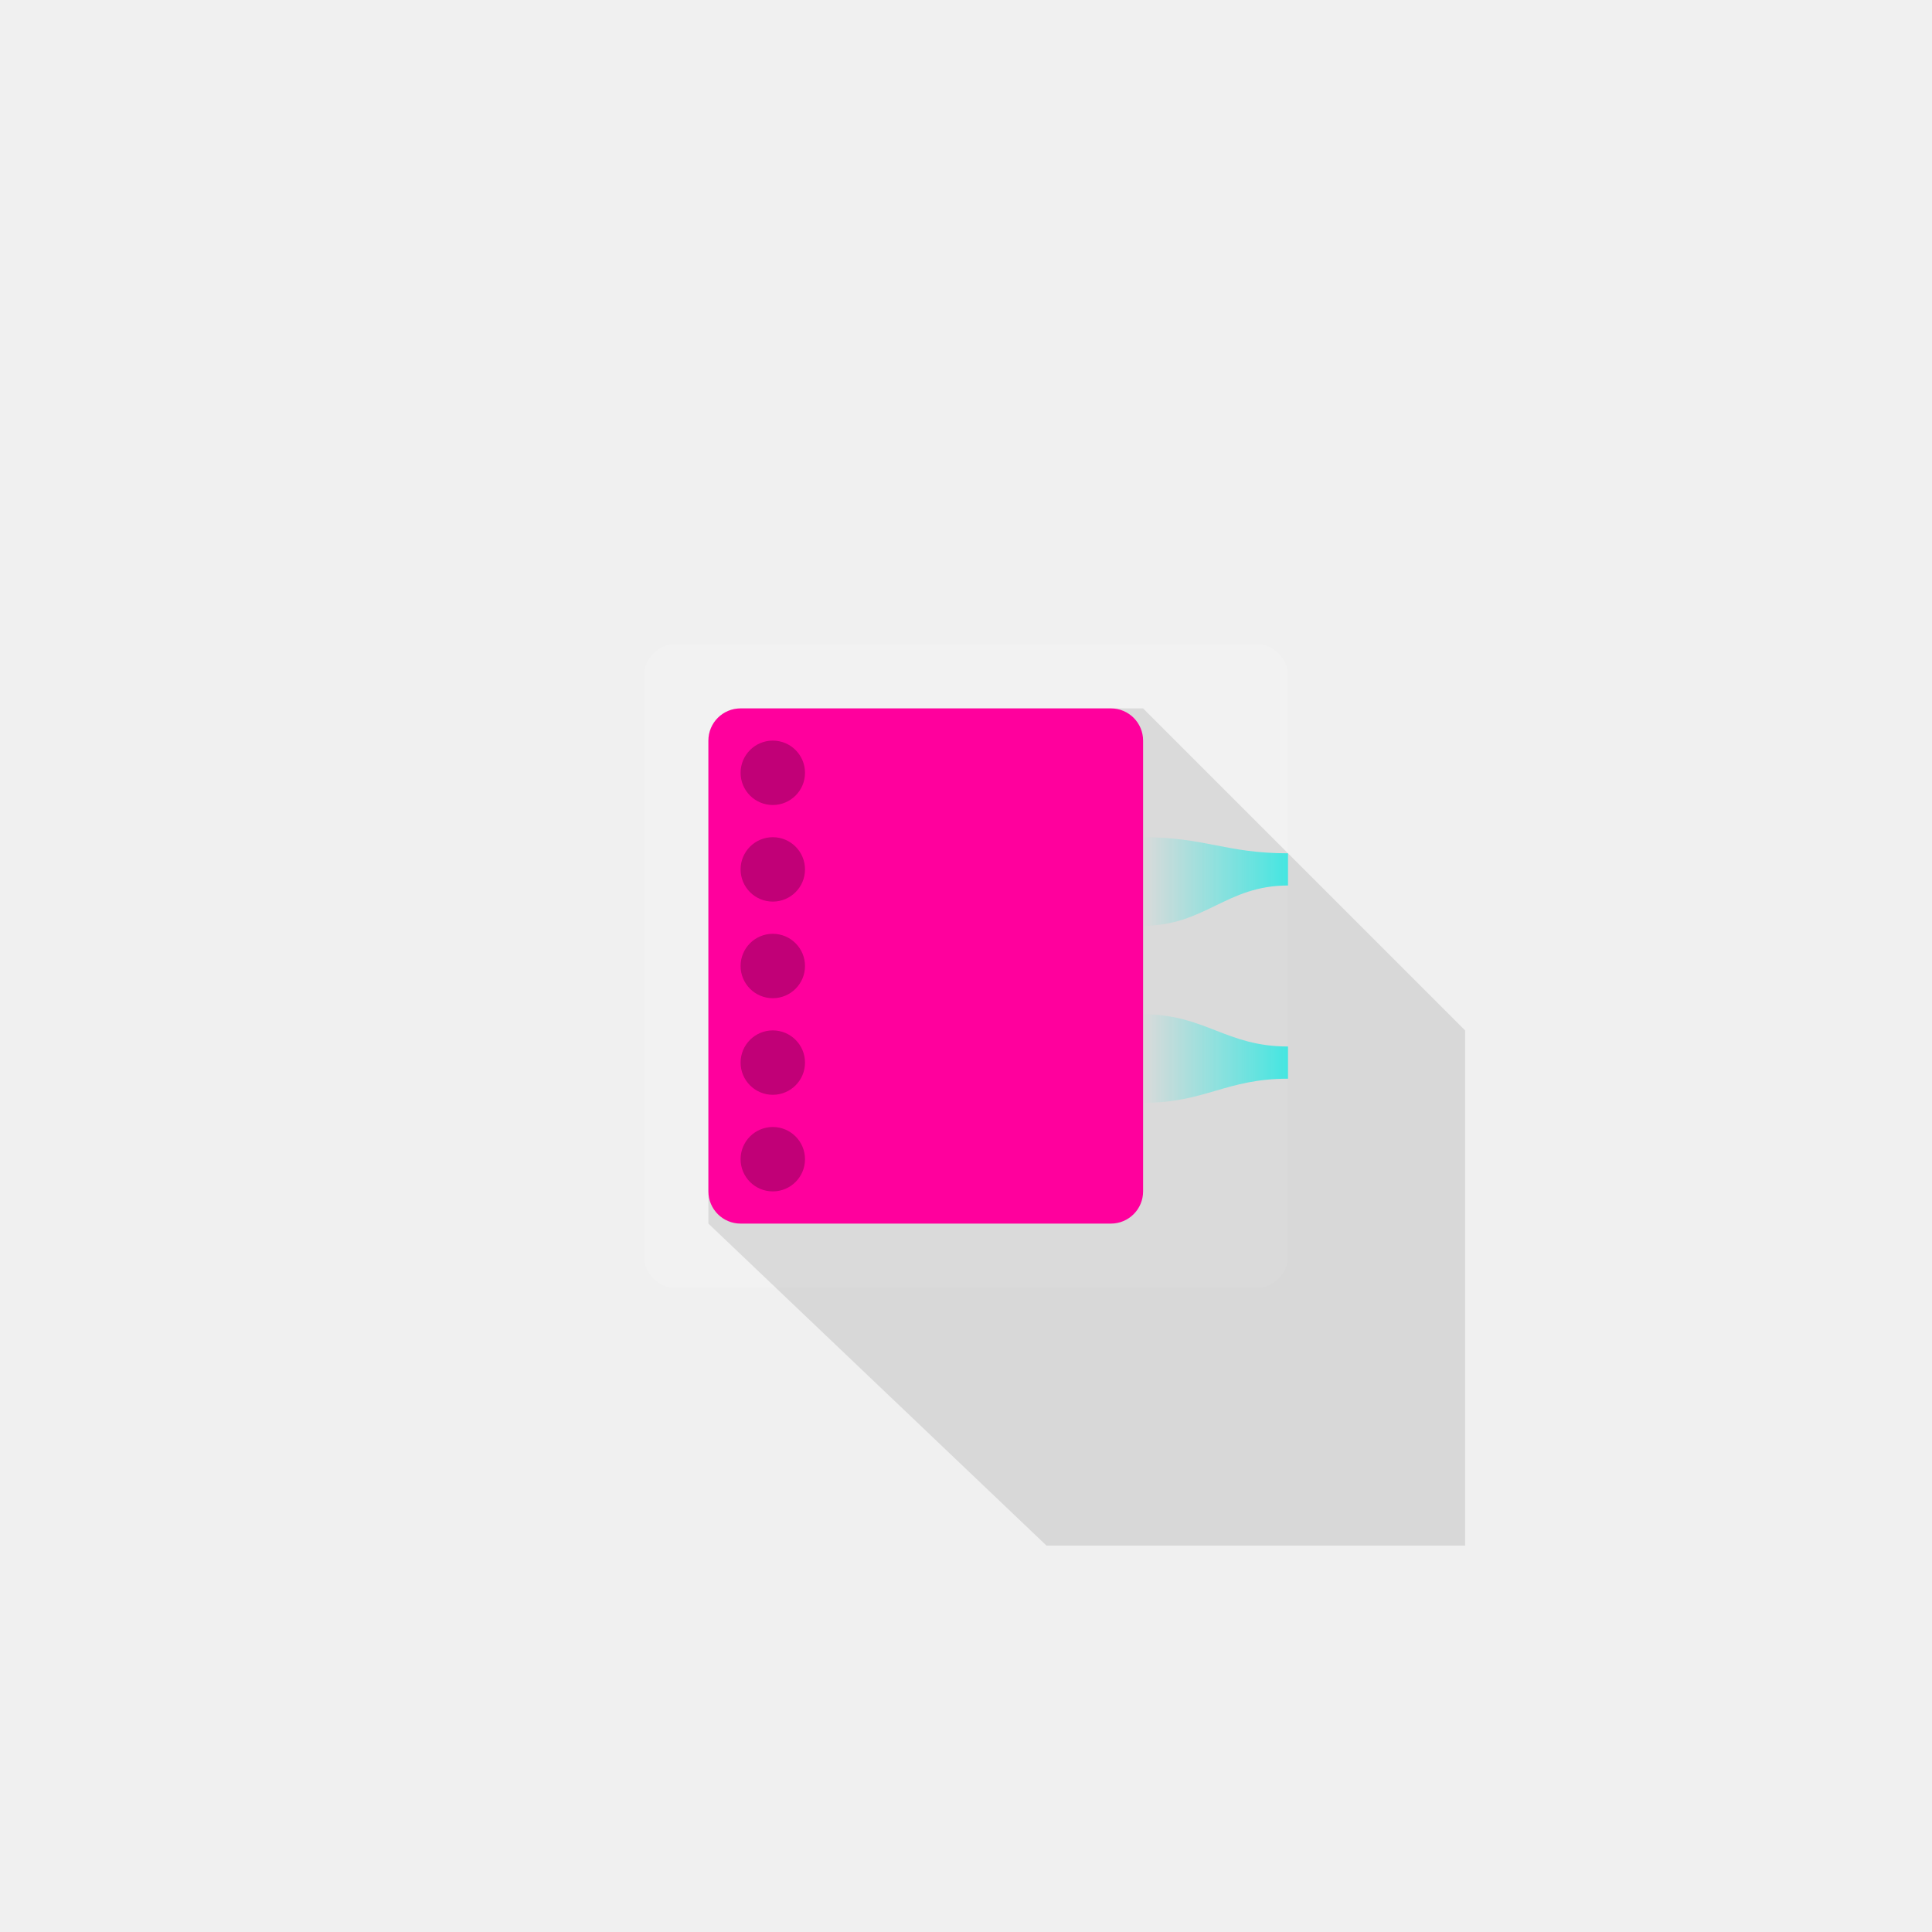
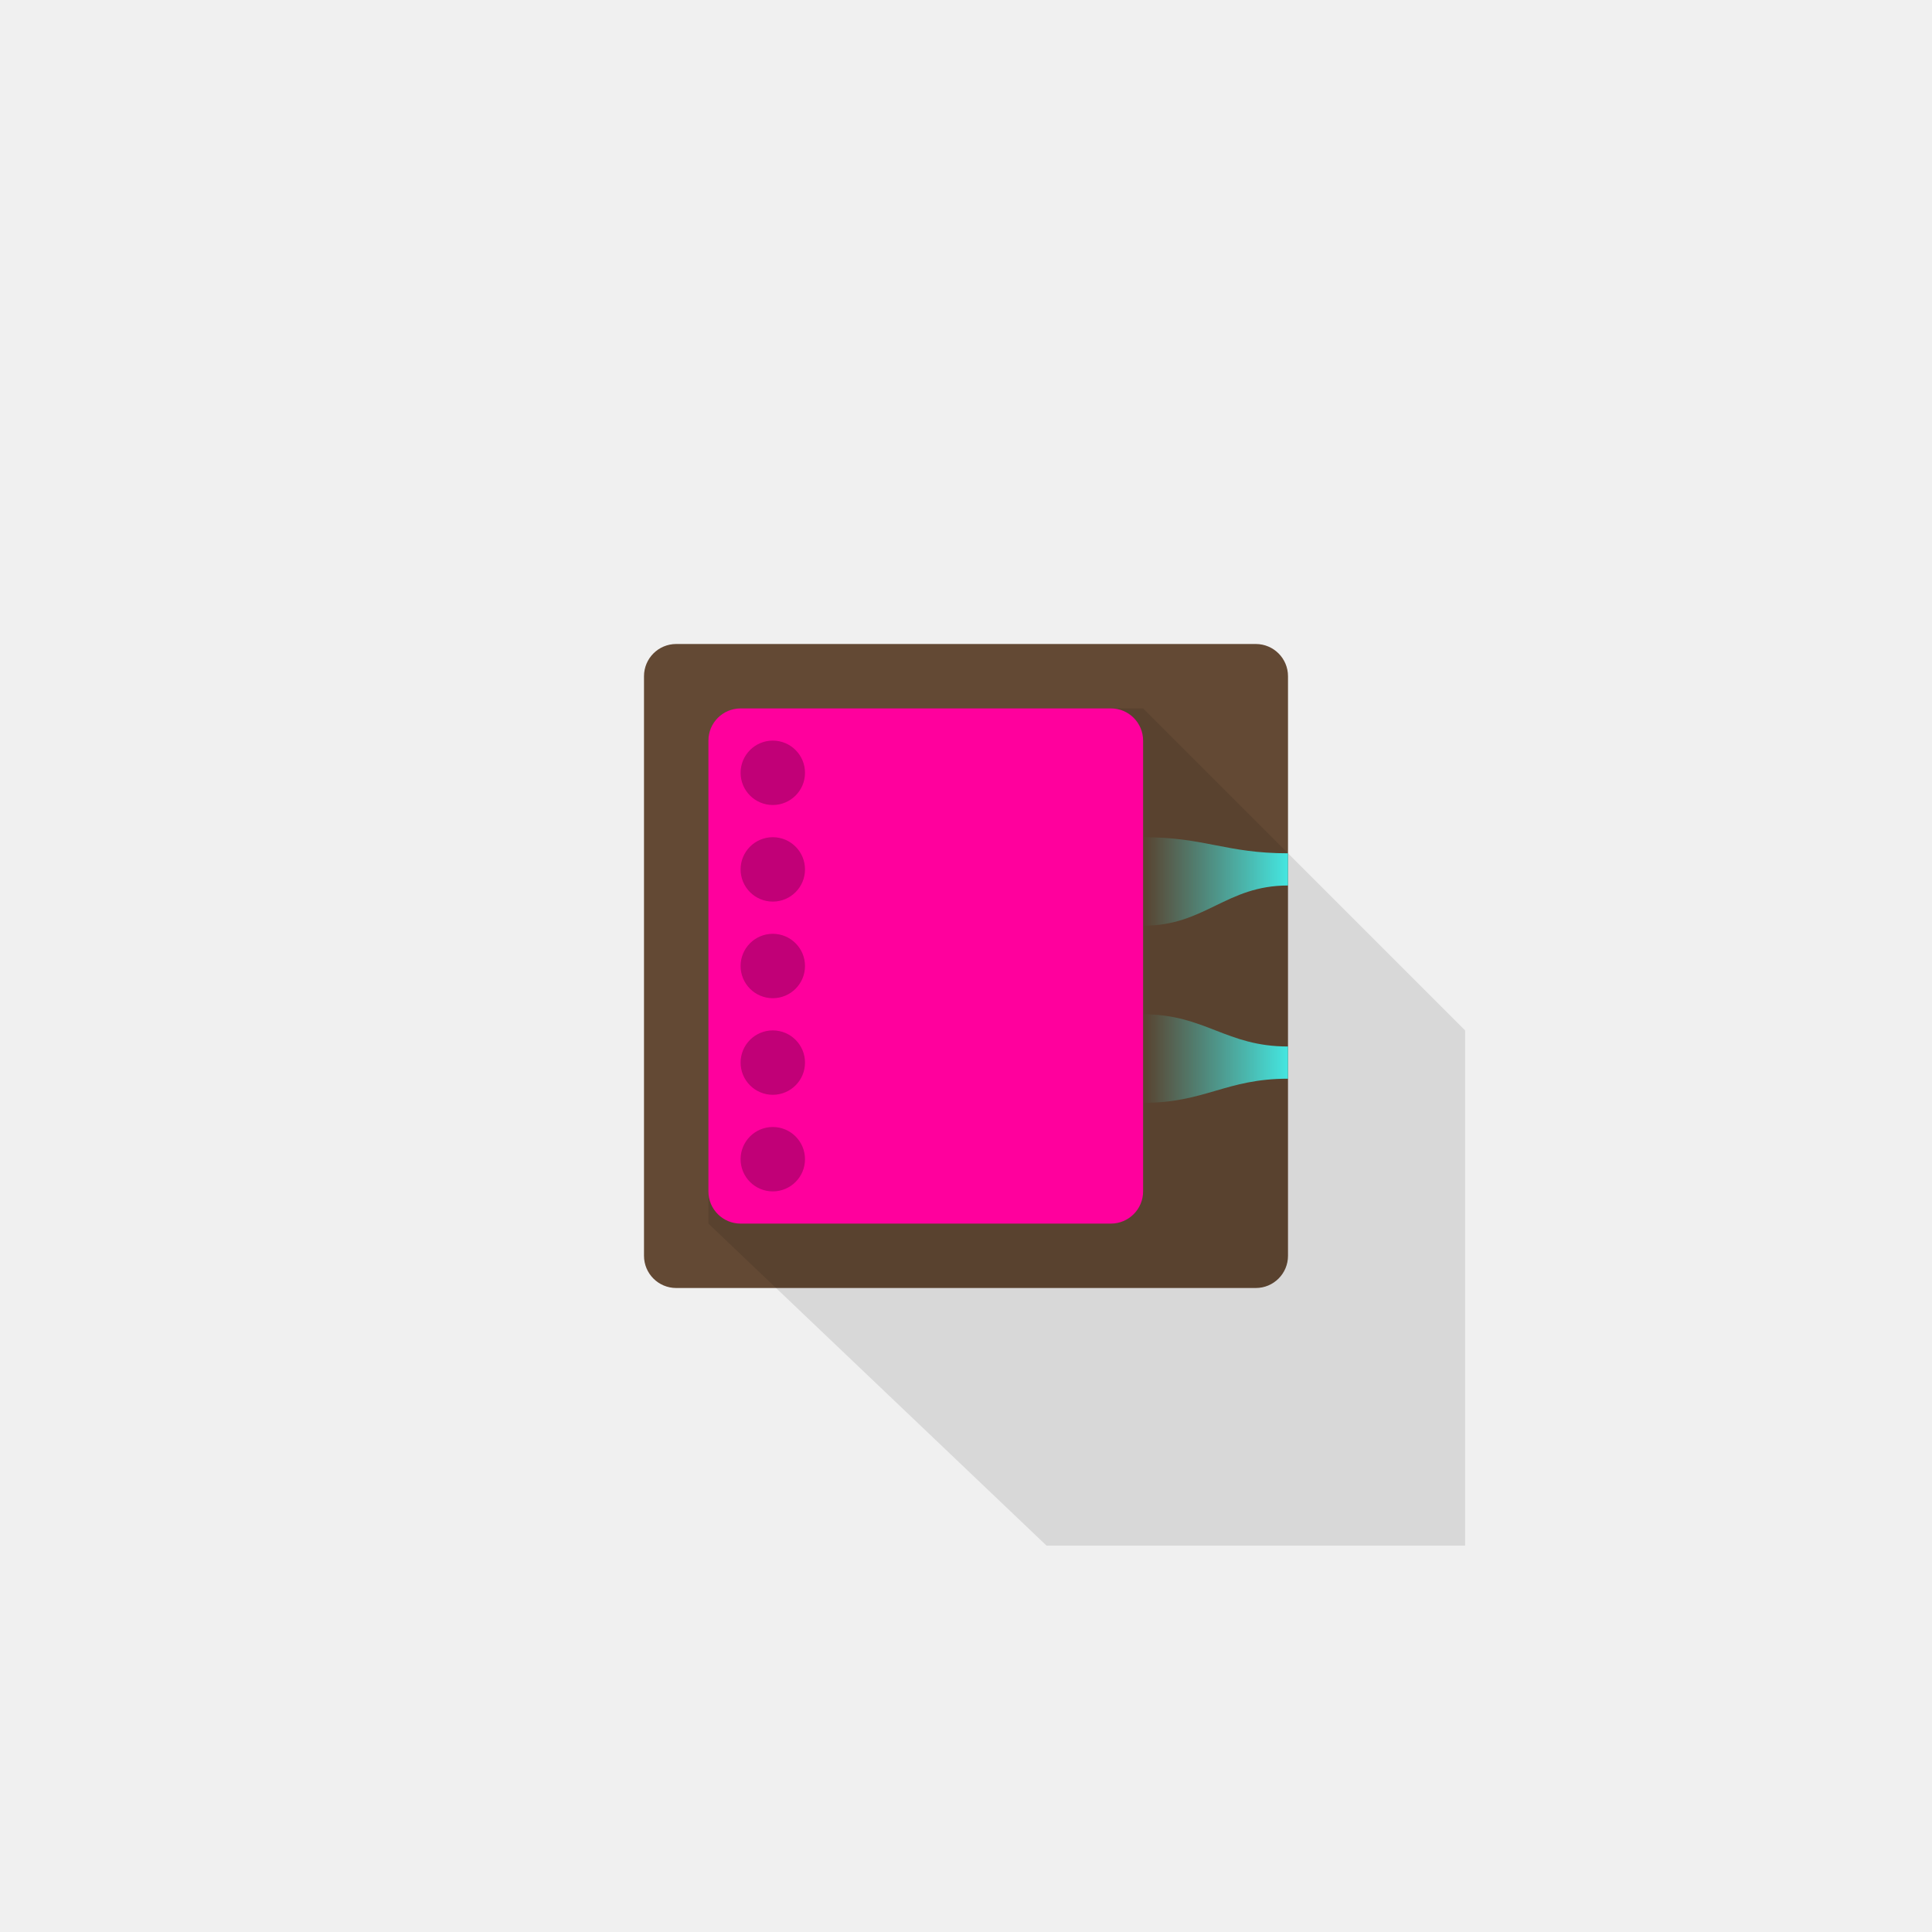
<svg xmlns="http://www.w3.org/2000/svg" width="120" height="120" viewBox="0 0 120 120" fill="none">
  <g id="House-Right">
    <g id="Ground">
-       <rect id="Fill" x="40" y="40" width="40" height="40" rx="2" fill="white" fill-opacity="0.14" />
+       <rect id="Fill" x="40" y="40" width="40" height="40" rx="2" fill="#634934" />
      <g id="Entrance">
        <path d="M71 63C74.857 63 76.143 65 80 65V67C76.143 67 74.857 68.5 71 68.5V63Z" fill="url(#paint0_linear_92_148)" />
        <path d="M80 55C76.143 55 74.857 57.5 71 57.5V52C74.857 52 76.143 53 80 53V55Z" fill="url(#paint1_linear_92_148)" />
      </g>
    </g>
    <g id="Shadows">
      <path id="Shadow" d="M91 64V96H65L44 76L44 46C44 44.895 44.895 44 46 44L71 44L91 64Z" fill="black" fill-opacity="0.1" />
    </g>
    <g id="Building">
      <rect id="RoofMain" x="44" y="44" width="27" height="32" rx="2" fill="#FF009D" />
      <rect id="RoofShadow" x="46" y="46" width="4" height="4" rx="2" fill="#C10077" />
      <rect id="RoofShadow_2" x="46" y="52" width="4" height="4" rx="2" fill="#C10077" />
      <rect id="RoofShadow_3" x="46" y="58" width="4" height="4" rx="2" fill="#C10077" />
      <rect id="RoofShadow_4" x="46" y="64" width="4" height="4" rx="2" fill="#C10077" />
      <rect id="RoofShadow_5" x="46" y="70" width="4" height="4" rx="2" fill="#C10077" />
    </g>
  </g>
  <defs>
    <linearGradient id="paint0_linear_92_148" x1="71" y1="60.75" x2="80" y2="60.75" gradientUnits="userSpaceOnUse">
      <stop stop-color="#4CFFF9" stop-opacity="0" />
      <stop offset="1" stop-color="#4CFFF9" />
    </linearGradient>
    <linearGradient id="paint1_linear_92_148" x1="71" y1="60.75" x2="80" y2="60.75" gradientUnits="userSpaceOnUse">
      <stop stop-color="#4CFFF9" stop-opacity="0" />
      <stop offset="1" stop-color="#4CFFF9" />
    </linearGradient>
  </defs>
</svg>
